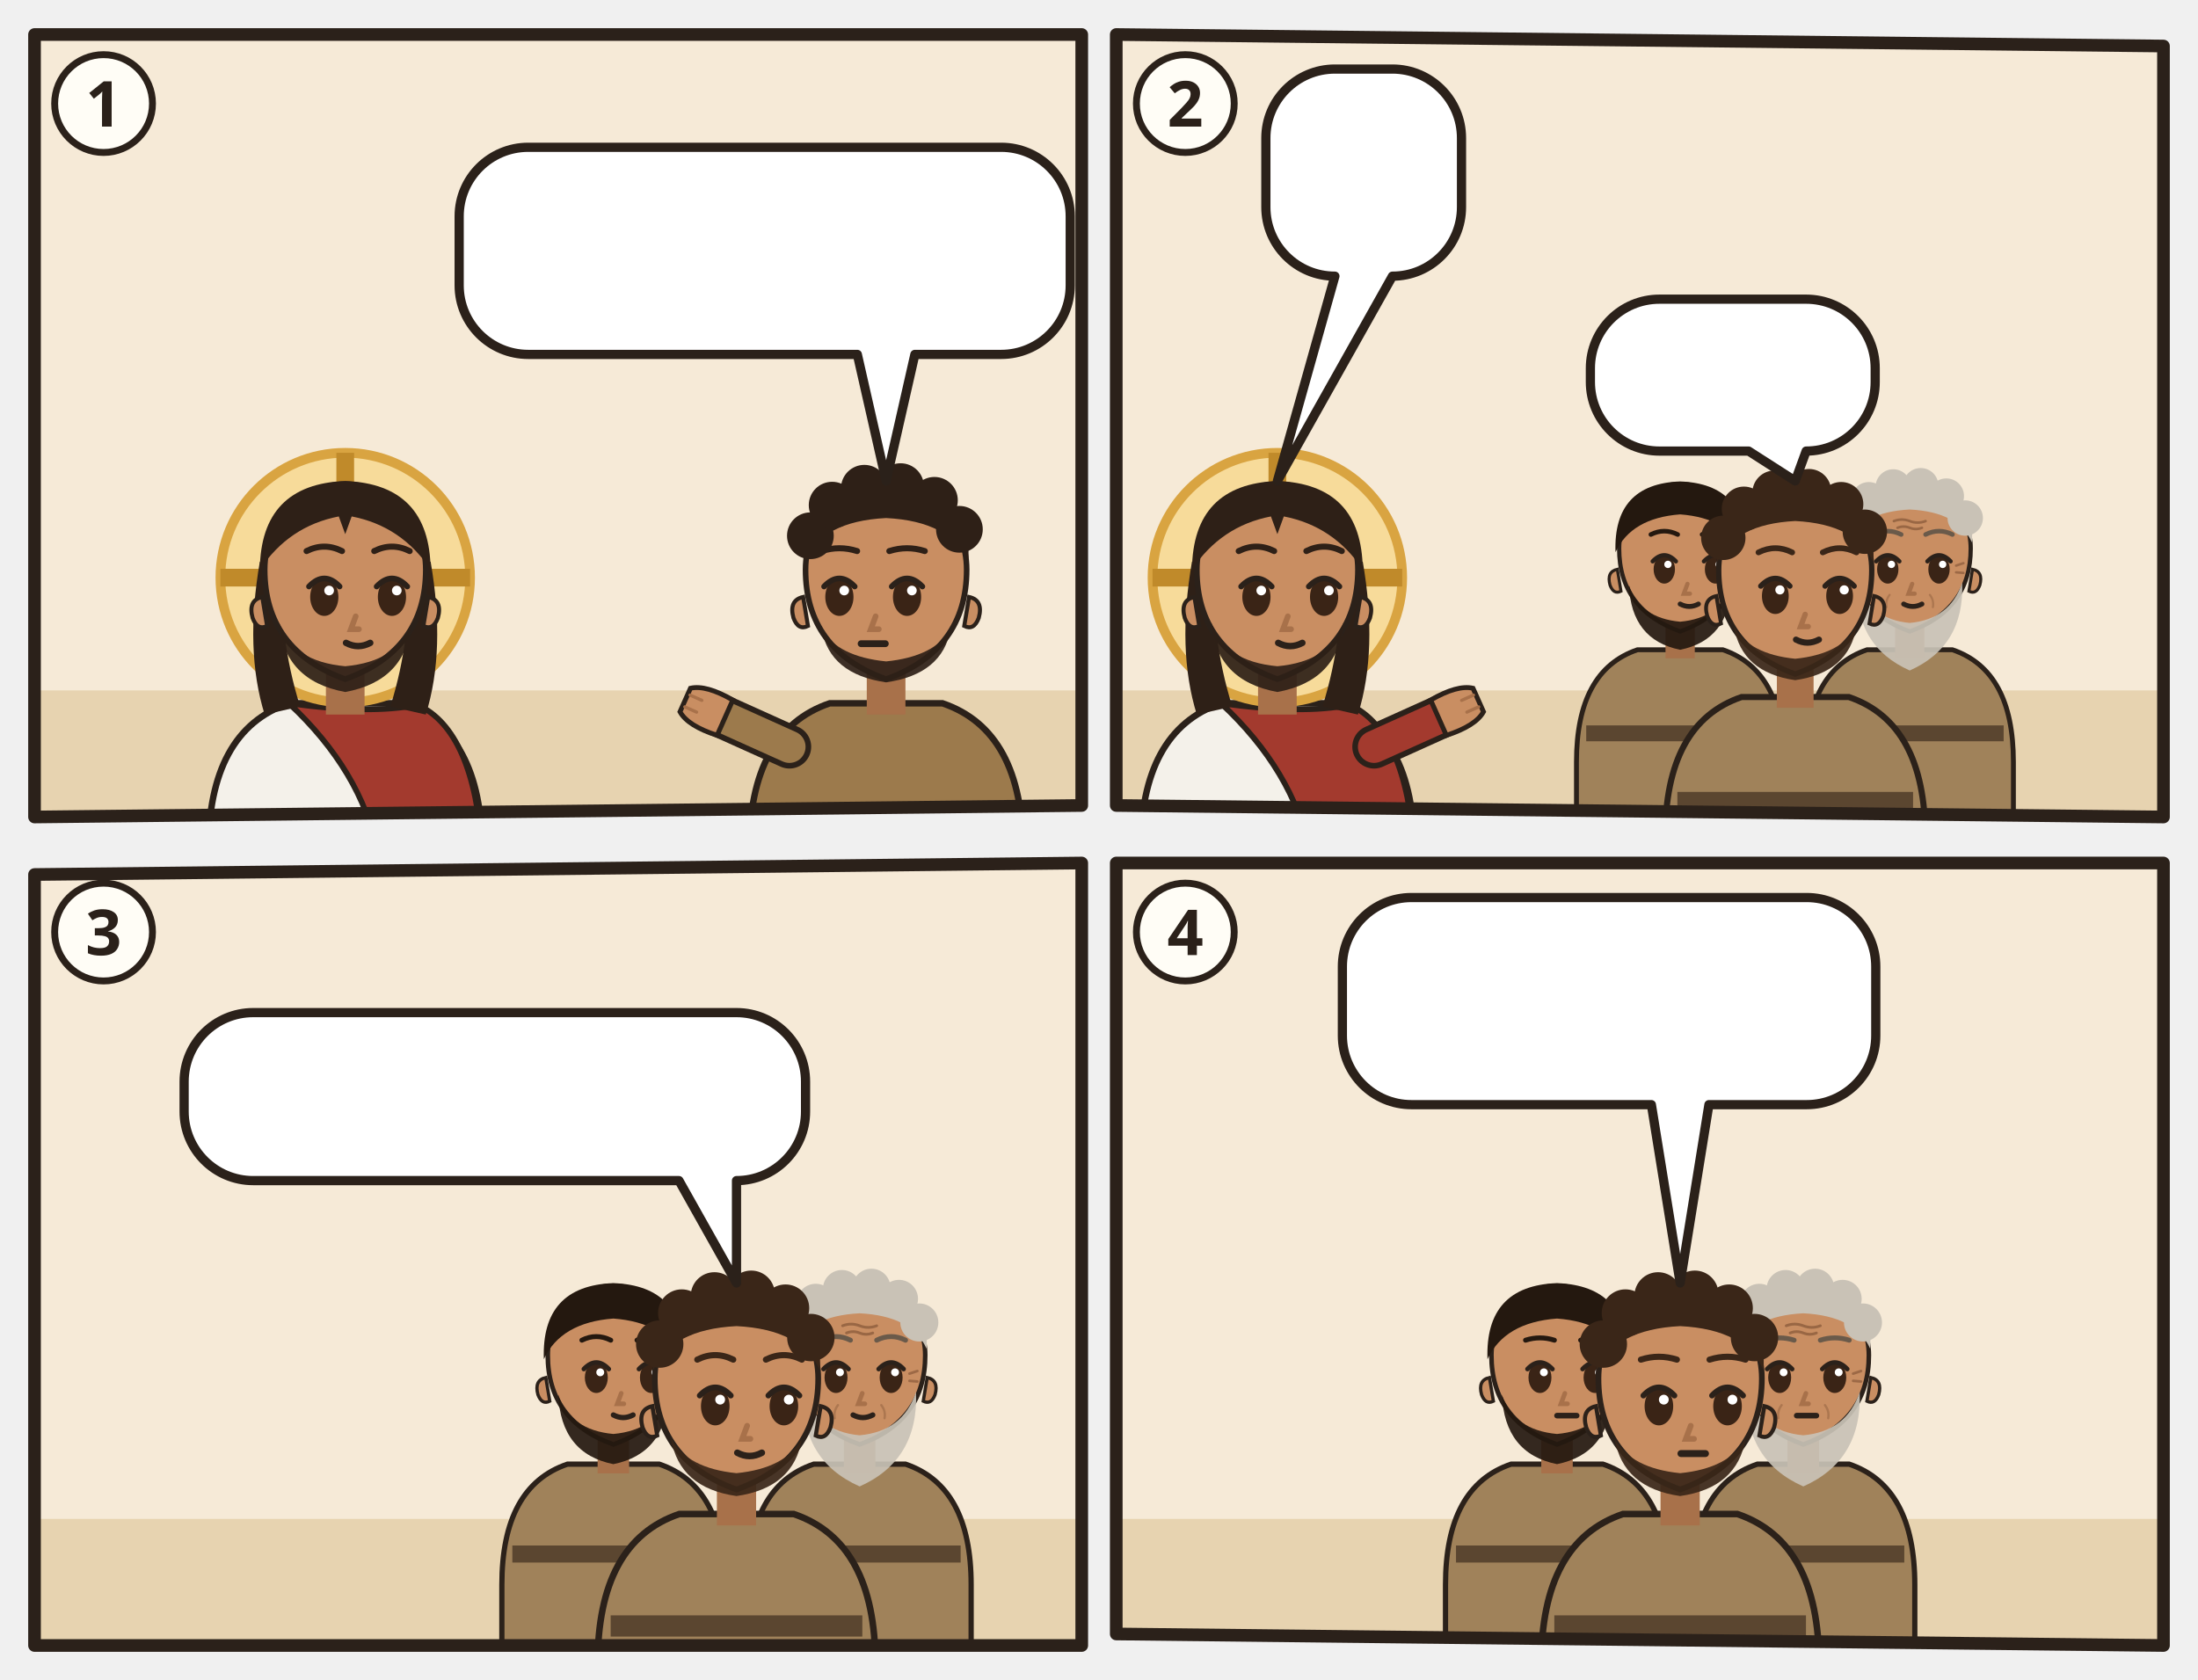
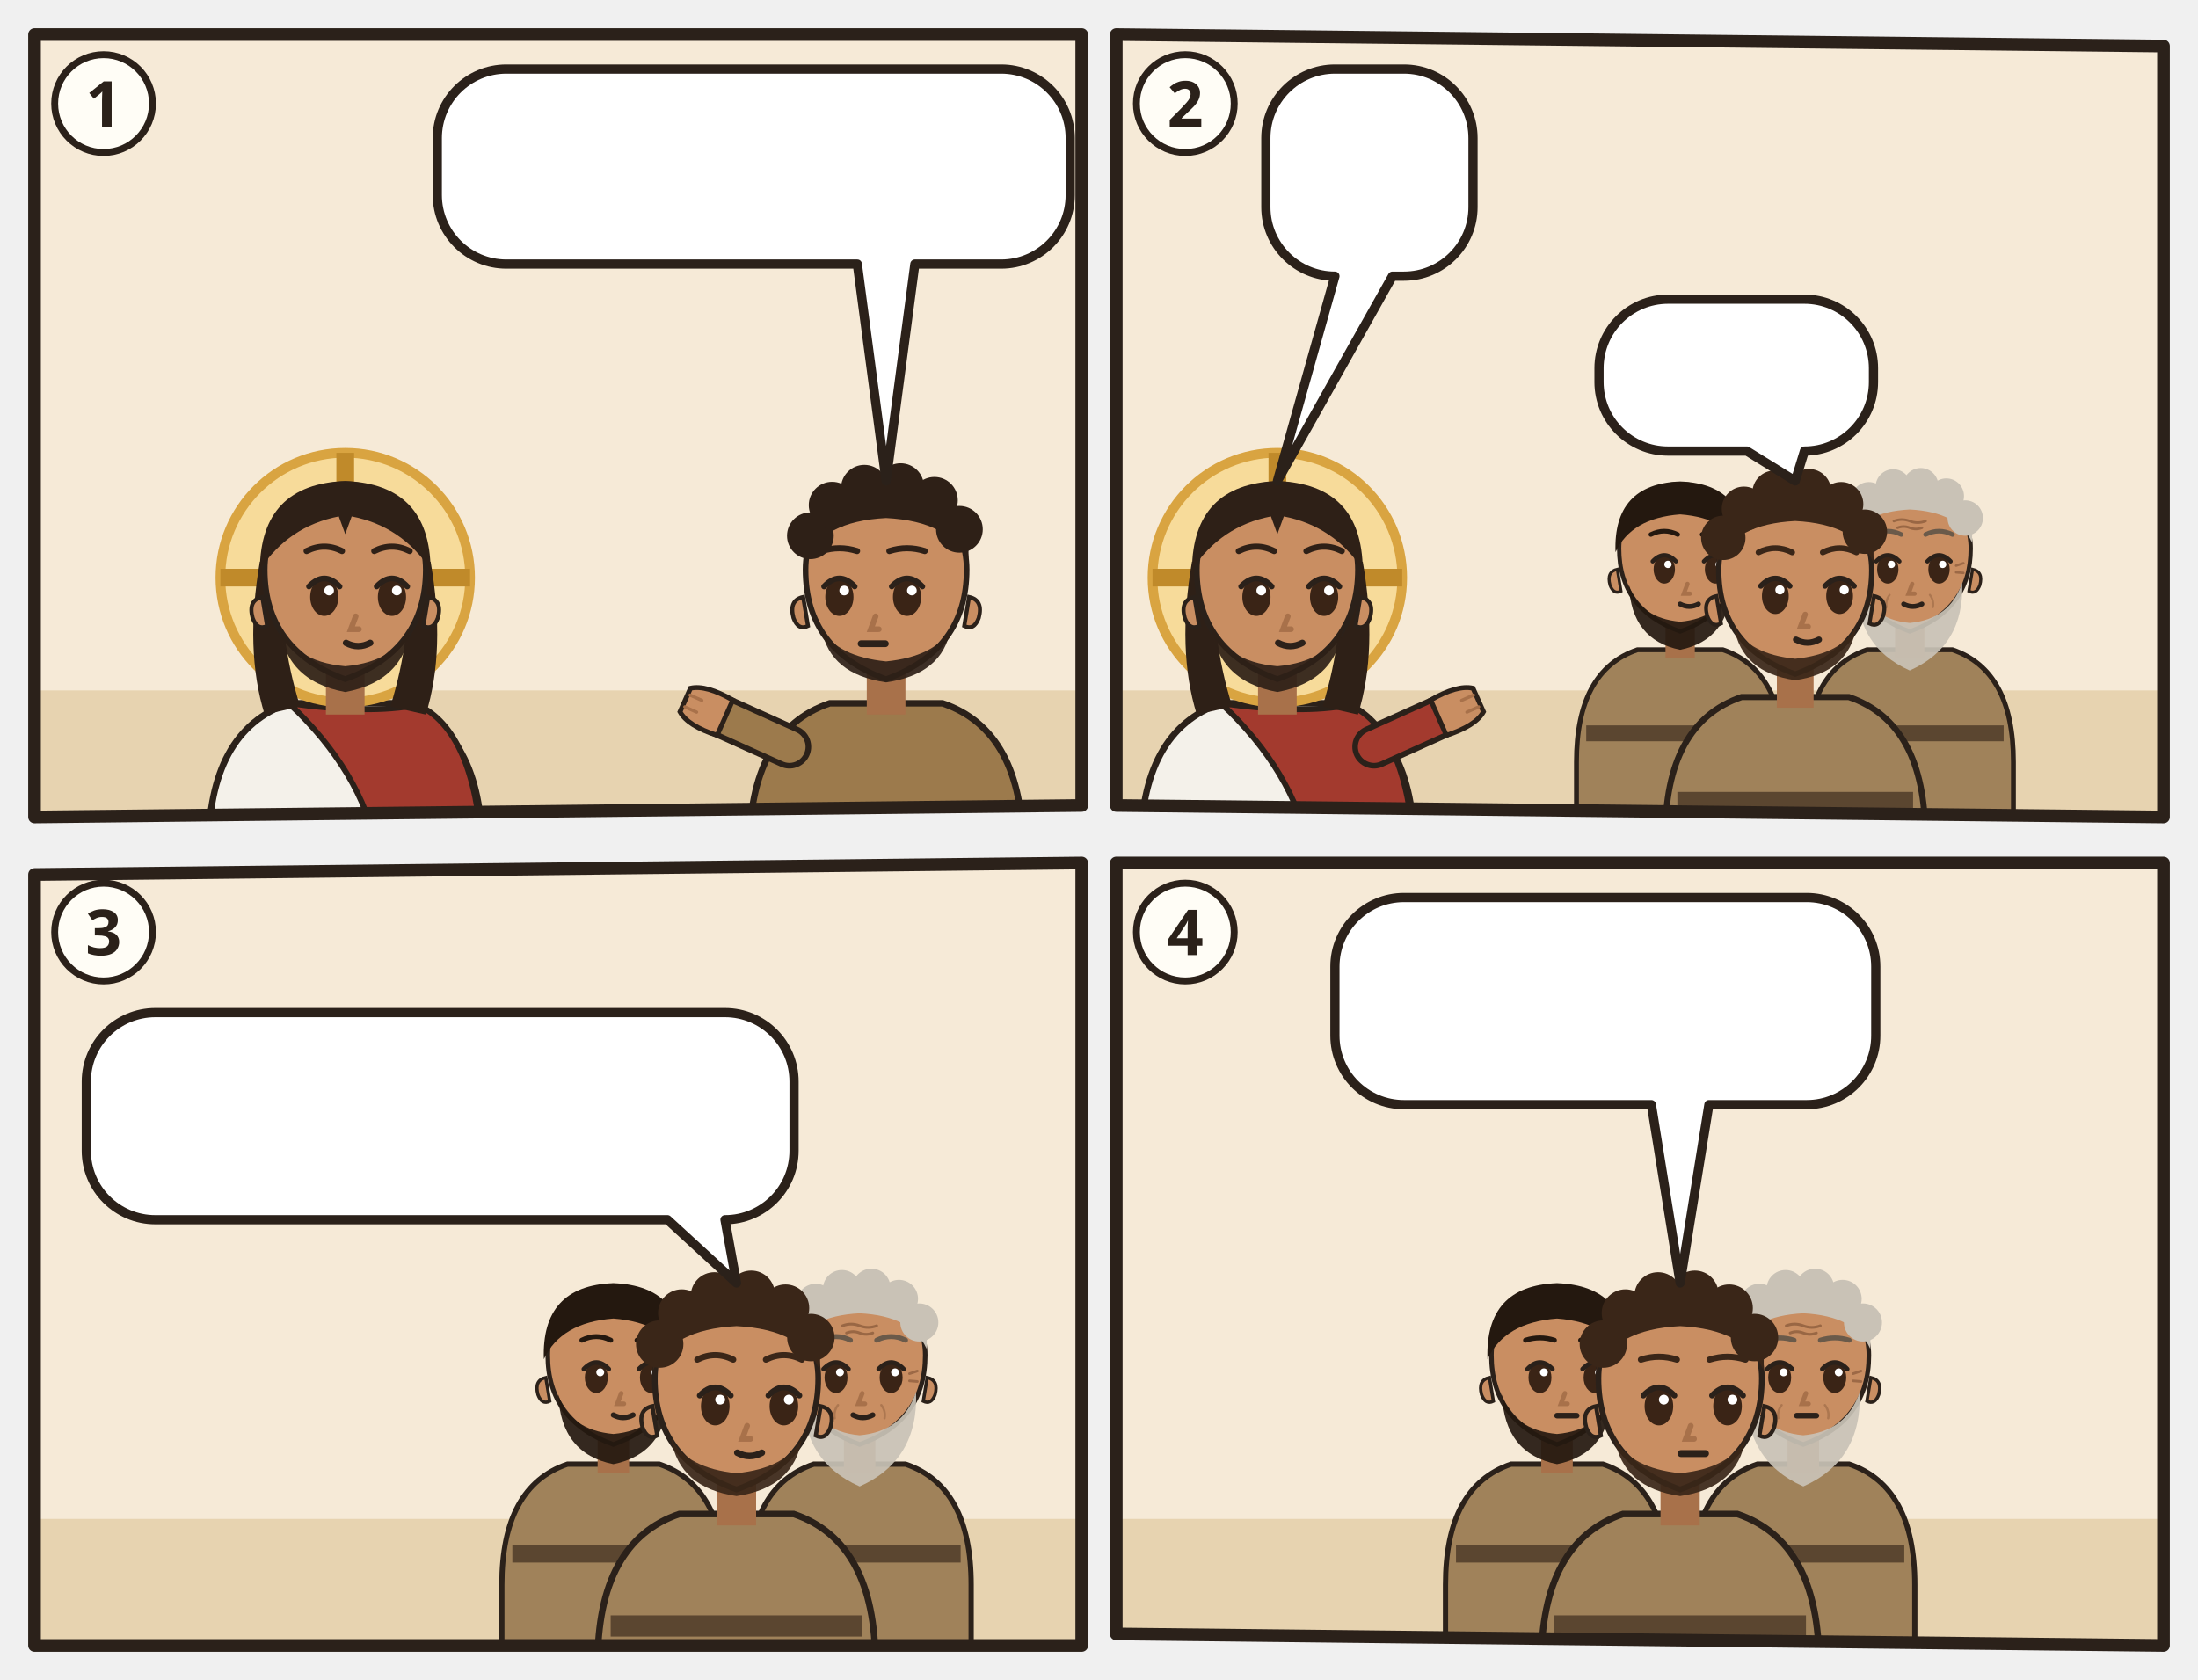
<svg xmlns="http://www.w3.org/2000/svg" viewBox="0 0 382 292">
  <svg class="ill-tile" data-span="1" x="0" y="0" width="194" height="148" viewBox="0 0 194 148">
    <g transform="translate(4 4)">
      <clipPath id="an-cp-luk-011-001-004-1">
        <polygon points="2,2 184,2 184,136 2,138" />
      </clipPath>
      <g clip-path="url(#an-cp-luk-011-001-004-1)">
        <polygon points="2,2 184,2 184,136 2,138" fill="#F6EAD7" />
        <path d="M0 116h186v24H0z" fill="#E7D3B0" />
        <use href="#an-gott" x="26" y="3" width="40" height="40" />
        <g transform="translate(56.0 96.4) scale(1.4)">
          <path d="M-17 34V34Q-17 19-7 15.6L7 15.6Q17 19 17 34V34z" fill="#F4F1EA" stroke="#2B211A" stroke-width=".8" />
          <path d="M-7 15.6Q3 17 9 15.8Q16 19 17 34V34H4V34Q2 24-7 15.6z" fill="#A33A2E" stroke="#2B211A" stroke-width=".7" />
          <circle r="15.5" fill="#F7DB9A" stroke="#D9A441" stroke-width="1.2" />
          <path d="M0-15.5v5M-15.5 0h5M15.5 0h-5" stroke="#C08A2A" stroke-width="2.2" />
          <path d="M-10.6 -2Q-12.5 9-10 17L-5.6 16Q-8.4 7-7.6-1z M10.6 -2Q12.5 9 10 17L5.6 16Q8.4 7 7.6-1z" fill="#2E2017" />
          <path d="M-2.4 11h4.8v6h-4.8z" fill="#A8714A" />
          <path d="M-10 -1Q-10 9 0 12.6Q10 9 10 -1A10 10.6 0 0 0 -10 -1z" fill="#C98E62" stroke="#2B211A" stroke-width=".7" />
          <path d="M10.3 2.4q1.8.4 1.2 2.6-.6 1.6-1.8 1z M-10.3 2.4q-1.8.4-1.2 2.6.6 1.6 1.8 1z" fill="#C98E62" stroke="#2B211A" stroke-width=".5" />
          <path d="M-8.2 5.6Q-7.6 12.8 0 14.2Q7.6 12.8 8.2 5.6Q6.6 10.4 0 11Q-6.6 10.4-8.2 5.6z" fill="#2E2017" opacity=".92" />
          <ellipse cx="-2.6" cy="2.4" rx="1.75" ry="2.35" fill="#3A2416" />
          <path d="M-4.5 1.1Q-2.6 -0.9 -0.7 1.1" fill="none" stroke="#2B211A" stroke-width=".7" stroke-linecap="round" />
          <circle cx="-2.0" cy="1.6" r=".6" fill="#FFF" />
          <ellipse cx="5.8" cy="2.4" rx="1.75" ry="2.35" fill="#3A2416" />
          <path d="M3.9 1.1Q5.8 -0.9 7.7 1.1" fill="none" stroke="#2B211A" stroke-width=".7" stroke-linecap="round" />
          <circle cx="6.4" cy="1.6" r=".6" fill="#FFF" />
          <path d="M1.3 4.8l-.6 1.6h1" fill="none" stroke="#A8714A" stroke-width=".7" stroke-linecap="round" />
          <path d="M0.1 8.1Q1.6 8.9 3.1 8.1" fill="none" stroke="#2B211A" stroke-width=".8" stroke-linecap="round" />
          <path d="M-10.6-1Q-10.5-11.6 0-12Q10.5-11.6 10.6-1Q7-6.4 .8-7.6L0-5.4-.8-7.6Q-7-6.4-10.6-1z" fill="#2E2017" />
          <path d="M-4.8 -3.3Q-2.6 -4.4 -0.4 -3.3M3.6 -3.3Q5.8 -4.4 8.0 -3.3" fill="none" stroke="#2E2017" stroke-width="0.75" stroke-linecap="round" />
        </g>
        <g transform="translate(150.0 96.4) scale(1.4)">
          <path d="M-17 34V34Q-17 19-7 15.6L7 15.6Q17 19 17 34V34z" fill="#9C7A4C" stroke="#2B211A" stroke-width=".8" />
          <path d="M-15.4 28h30.8v2.6h-30.8z" fill="#5B4630" />
          <path d="M-12 21L-21.1 16.9" stroke="#2B211A" stroke-width="5.4" stroke-linecap="round" />
          <path d="M-12 21L-21.1 16.9" stroke="#9C7A4C" stroke-width="4" stroke-linecap="round" />
          <g transform="translate(-21.1 16.9) rotate(294)">
            <path d="M-2.4 1.2Q-2.8-2.6-1.6-4.2h3.2Q2.8-2.6 2.4 1.2z" fill="#C98E62" stroke="#2B211A" stroke-width=".6" />
            <path d="M-.8-3.9v1.6M.8-3.9v1.6" stroke="#A8714A" stroke-width=".4" stroke-linecap="round" />
          </g>
          <path d="M-2.4 11h4.8v6h-4.8z" fill="#A8714A" />
          <path d="M-10 -1Q-10 9 0 12.6Q10 9 10 -1A10 10.6 0 0 0 -10 -1z" fill="#C98E62" stroke="#2B211A" stroke-width=".7" />
          <path d="M10.3 2.4q1.8.4 1.2 2.6-.6 1.6-1.8 1z M-10.3 2.4q-1.8.4-1.2 2.6.6 1.6 1.8 1z" fill="#C98E62" stroke="#2B211A" stroke-width=".5" />
          <path d="M-8 6.4Q-7 12 0 13Q7 12 8 6.4Q6 9.8 0 10.4Q-6 9.8-8 6.4z" fill="#2E2017" opacity=".92" />
          <ellipse cx="-5.8" cy="2.4" rx="1.75" ry="2.35" fill="#3A2416" />
          <path d="M-7.7 1.1Q-5.8 -0.9 -3.9 1.1" fill="none" stroke="#2B211A" stroke-width=".7" stroke-linecap="round" />
          <circle cx="-5.2" cy="1.6" r=".6" fill="#FFF" />
          <ellipse cx="2.6" cy="2.4" rx="1.75" ry="2.35" fill="#3A2416" />
          <path d="M0.7 1.1Q2.6 -0.9 4.5 1.1" fill="none" stroke="#2B211A" stroke-width=".7" stroke-linecap="round" />
          <circle cx="3.2" cy="1.6" r=".6" fill="#FFF" />
          <path d="M-1.3 4.8l-.6 1.6h1" fill="none" stroke="#A8714A" stroke-width=".7" stroke-linecap="round" />
          <path d="M-3.1 8.2h3" stroke="#2B211A" stroke-width=".85" stroke-linecap="round" />
          <path d="M-10.2-2Q-10.8-11.8 0-12.2Q10.8-11.8 10.2-2Q8-7 0-7.4Q-8-7-10.2-2z" fill="#2E2017" />
          <circle cx="-9.4" cy="-5.2" r="2.9" fill="#2E2017" />
          <circle cx="-6.7" cy="-9.0" r="2.9" fill="#2E2017" />
          <circle cx="-2.7" cy="-11.1" r="2.9" fill="#2E2017" />
          <circle cx="1.8" cy="-11.3" r="2.9" fill="#2E2017" />
          <circle cx="6.0" cy="-9.6" r="2.9" fill="#2E2017" />
          <circle cx="9.1" cy="-6.0" r="2.9" fill="#2E2017" />
          <path d="M-8.0 -3.3Q-5.8 -4.0 -3.6 -3.3M0.4 -3.3Q2.6 -4.0 4.8 -3.3" fill="none" stroke="#2E2017" stroke-width="0.75" stroke-linecap="round" />
        </g>
        <use href="#an-z-beten" x="48.0" y="58.6" width="16" height="18" />
        <g>
-           <path d="M87.8 21.6H170A12 12 0 0 1 182 33.6V45.6A12 12 0 0 1 170 57.6L155 57.6L150 79.6L145 57.6H87.8A12 12 0 0 1 75.8 45.6V33.6A12 12 0 0 1 87.8 21.6Z" fill="#FFFFFF" stroke="#2B211A" stroke-width="1.6" stroke-linejoin="round" />
-           <use href="#an-p-jesus" x="81.8" y="27.6" width="16.9" height="24" />
-           <use href="#an-p-g-juenger-gruppe" x="103.7" y="27.6" width="25.9" height="24" />
-           <use href="#an-z-beten" x="134.6" y="27.6" width="22.0" height="24" />
-           <use href="#an-z-frage" x="161.6" y="27.6" width="14.4" height="24" />
+           <path d="M84 8H170A12 12 0 0 1 182 20V29.9A12 12 0 0 1 170 41.9L155 41.9L150 79.6L145 41.9H84A12 12 0 0 1 72 29.9V20A12 12 0 0 1 84 8Z" fill="#FFFFFF" stroke="#2B211A" stroke-width="1.6" stroke-linejoin="round" />
+           <use href="#an-p-jesus" x="78" y="14" width="15.4" height="21.9" />
+           <use href="#an-p-g-juenger-gruppe" x="98.4" y="14" width="23.7" height="21.9" />
+           <use href="#an-z-beten" x="127.1" y="14" width="21.9" height="21.9" />
+           <use href="#an-z-frage" x="154.1" y="14" width="21.9" height="21.9" />
        </g>
      </g>
      <polygon class="pn-frame" points="2,2 184,2 184,136 2,138" fill="none" stroke="#2B211A" stroke-width="2.2" stroke-linejoin="round" />
      <circle cx="14" cy="14" r="8.5" fill="#FFFDF6" stroke="#2B211A" stroke-width="1.2" />
      <text class="pn-n" x="14" y="18" text-anchor="middle" font-family="sans-serif" font-size="11" font-weight="700" fill="#2B211A">1</text>
    </g>
  </svg>
  <svg class="ill-tile" data-span="1" x="188" y="0" width="194" height="148" viewBox="0 0 194 148">
    <g transform="translate(4 4)">
      <clipPath id="an-cp-luk-011-001-004-2">
        <polygon points="2,2 184,4 184,138 2,136" />
      </clipPath>
      <g clip-path="url(#an-cp-luk-011-001-004-2)">
        <polygon points="2,2 184,4 184,138 2,136" fill="#F6EAD7" />
        <path d="M0 116h186v24H0z" fill="#E7D3B0" />
        <use href="#an-gott" x="140" y="3" width="40" height="40" />
        <g transform="translate(30.0 96.4) scale(1.4)">
          <path d="M-17 34V34Q-17 19-7 15.6L7 15.6Q17 19 17 34V34z" fill="#F4F1EA" stroke="#2B211A" stroke-width=".8" />
          <path d="M-7 15.6Q3 17 9 15.8Q16 19 17 34V34H4V34Q2 24-7 15.6z" fill="#A33A2E" stroke="#2B211A" stroke-width=".7" />
          <path d="M12 21L21.1 16.9" stroke="#2B211A" stroke-width="5.4" stroke-linecap="round" />
          <path d="M12 21L21.1 16.9" stroke="#A33A2E" stroke-width="4" stroke-linecap="round" />
          <g transform="translate(21.1 16.9) rotate(66)">
            <path d="M-2.4 1.2Q-2.8-2.6-1.6-4.2h3.2Q2.8-2.6 2.4 1.2z" fill="#C98E62" stroke="#2B211A" stroke-width=".6" />
            <path d="M-.8-3.9v1.6M.8-3.9v1.6" stroke="#A8714A" stroke-width=".4" stroke-linecap="round" />
          </g>
          <circle r="15.5" fill="#F7DB9A" stroke="#D9A441" stroke-width="1.2" />
          <path d="M0-15.5v5M-15.5 0h5M15.5 0h-5" stroke="#C08A2A" stroke-width="2.2" />
          <path d="M-10.6 -2Q-12.5 9-10 17L-5.6 16Q-8.4 7-7.6-1z M10.6 -2Q12.5 9 10 17L5.6 16Q8.4 7 7.6-1z" fill="#2E2017" />
          <path d="M-2.4 11h4.8v6h-4.8z" fill="#A8714A" />
          <path d="M-10 -1Q-10 9 0 12.6Q10 9 10 -1A10 10.6 0 0 0 -10 -1z" fill="#C98E62" stroke="#2B211A" stroke-width=".7" />
          <path d="M10.3 2.4q1.8.4 1.2 2.6-.6 1.6-1.8 1z M-10.3 2.4q-1.8.4-1.2 2.6.6 1.6 1.8 1z" fill="#C98E62" stroke="#2B211A" stroke-width=".5" />
          <path d="M-8.2 5.6Q-7.6 12.8 0 14.2Q7.6 12.8 8.2 5.6Q6.6 10.4 0 11Q-6.6 10.4-8.2 5.6z" fill="#2E2017" opacity=".92" />
          <ellipse cx="-2.6" cy="2.4" rx="1.75" ry="2.35" fill="#3A2416" />
          <path d="M-4.5 1.1Q-2.6 -0.9 -0.7 1.1" fill="none" stroke="#2B211A" stroke-width=".7" stroke-linecap="round" />
          <circle cx="-2.0" cy="1.6" r=".6" fill="#FFF" />
          <ellipse cx="5.8" cy="2.4" rx="1.75" ry="2.35" fill="#3A2416" />
          <path d="M3.9 1.1Q5.8 -0.9 7.7 1.1" fill="none" stroke="#2B211A" stroke-width=".7" stroke-linecap="round" />
          <circle cx="6.4" cy="1.6" r=".6" fill="#FFF" />
          <path d="M1.3 4.8l-.6 1.6h1" fill="none" stroke="#A8714A" stroke-width=".7" stroke-linecap="round" />
          <path d="M0.1 8.1Q1.6 8.9 3.1 8.1" fill="none" stroke="#2B211A" stroke-width=".8" stroke-linecap="round" />
          <path d="M-10.6-1Q-10.5-11.6 0-12Q10.5-11.6 10.6-1Q7-6.4 .8-7.6L0-5.4-.8-7.6Q-7-6.4-10.6-1z" fill="#2E2017" />
          <path d="M-4.8 -3.3Q-2.6 -4.4 -0.4 -3.3M3.6 -3.3Q5.8 -4.4 8.0 -3.3" fill="none" stroke="#2E2017" stroke-width="0.75" stroke-linecap="round" />
        </g>
        <g transform="translate(100.0 92.4) scale(1.06)">
          <path d="M-17 46V34Q-17 19-7 15.6L7 15.6Q17 19 17 34V46z" fill="#A0825A" stroke="#2B211A" stroke-width=".8" />
          <path d="M-15.4 28h30.8v2.6h-30.8z" fill="#5B4630" />
          <path d="M-2.4 11h4.8v6h-4.8z" fill="#A8714A" />
          <path d="M-10 -1Q-10 9 0 12.6Q10 9 10 -1A10 10.6 0 0 0 -10 -1z" fill="#C98E62" stroke="#2B211A" stroke-width=".7" />
          <path d="M10.3 2.4q1.8.4 1.2 2.6-.6 1.6-1.8 1z M-10.3 2.4q-1.8.4-1.2 2.6.6 1.6 1.8 1z" fill="#C98E62" stroke="#2B211A" stroke-width=".5" />
          <path d="M-8.4 5Q-8 14 0 15.6Q8 14 8.4 5Q6.6 10.4 0 11Q-6.6 10.4-8.4 5z" fill="#24180F" opacity=".92" />
          <ellipse cx="-2.6" cy="2.4" rx="1.75" ry="2.35" fill="#3A2416" />
          <path d="M-4.5 1.1Q-2.6 -0.9 -0.7 1.1" fill="none" stroke="#2B211A" stroke-width=".7" stroke-linecap="round" />
          <circle cx="-2.0" cy="1.6" r=".6" fill="#FFF" />
          <ellipse cx="5.8" cy="2.4" rx="1.75" ry="2.35" fill="#3A2416" />
          <path d="M3.9 1.1Q5.8 -0.9 7.7 1.1" fill="none" stroke="#2B211A" stroke-width=".7" stroke-linecap="round" />
          <circle cx="6.4" cy="1.6" r=".6" fill="#FFF" />
          <path d="M1.2 4.8l-.6 1.6h1" fill="none" stroke="#A8714A" stroke-width=".7" stroke-linecap="round" />
          <path d="M-0.0 8.1Q1.5 8.9 3.0 8.1" fill="none" stroke="#2B211A" stroke-width=".8" stroke-linecap="round" />
          <path d="M-10.6-.4Q-11-11.6 0-12Q11-11.6 10.6-.4Q8-6 0-6.6Q-8-6-10.6-.4z" fill="#24180F" />
          <path d="M-4.8 -3.3Q-2.6 -4.4 -0.4 -3.3M3.6 -3.3Q5.8 -4.4 8.0 -3.3" fill="none" stroke="#24180F" stroke-width="0.75" stroke-linecap="round" />
        </g>
        <g transform="translate(139.9 92.4) scale(1.06)">
          <path d="M-17 46V34Q-17 19-7 15.6L7 15.6Q17 19 17 34V46z" fill="#A0825A" stroke="#2B211A" stroke-width=".8" />
          <path d="M-15.4 28h30.8v2.6h-30.8z" fill="#5B4630" />
          <path d="M-2.4 11h4.8v6h-4.8z" fill="#A8714A" />
          <path d="M-10 -1Q-10 9 0 12.6Q10 9 10 -1A10 10.6 0 0 0 -10 -1z" fill="#C98E62" stroke="#2B211A" stroke-width=".7" />
          <path d="M10.3 2.4q1.8.4 1.2 2.6-.6 1.6-1.8 1z M-10.3 2.4q-1.8.4-1.2 2.6.6 1.6 1.8 1z" fill="#C98E62" stroke="#2B211A" stroke-width=".5" />
          <path d="M-8.6 4.6Q-9 15 0 19Q9 15 8.6 4.6Q6.6 10.6 0 11.2Q-6.6 10.6-8.6 4.6z" fill="#C9C2B6" opacity=".92" />
          <ellipse cx="-3.6" cy="2.4" rx="1.75" ry="2.35" fill="#3A2416" />
          <path d="M-5.5 1.1Q-3.6 -0.9 -1.7 1.1" fill="none" stroke="#2B211A" stroke-width=".7" stroke-linecap="round" />
          <circle cx="-3.0" cy="1.6" r=".6" fill="#FFF" />
          <ellipse cx="4.8" cy="2.4" rx="1.75" ry="2.35" fill="#3A2416" />
          <path d="M2.9 1.1Q4.8 -0.9 6.7 1.1" fill="none" stroke="#2B211A" stroke-width=".7" stroke-linecap="round" />
          <circle cx="5.4" cy="1.6" r=".6" fill="#FFF" />
          <path d="M0.4 4.8l-.6 1.6h1" fill="none" stroke="#A8714A" stroke-width=".7" stroke-linecap="round" />
          <path d="M-1.0 8.1Q0.5 8.9 2.0 8.1" fill="none" stroke="#2B211A" stroke-width=".8" stroke-linecap="round" />
          <g stroke="#8A5A3A" stroke-linecap="round" fill="none">
            <path d="M-2.6-5.5q1.3-.5 2.6 0t2.6 0M-2-4.4q1-.4 2 0t2 0" stroke-width=".42" opacity=".75" />
            <path d="M-7.6 1.8l-1.2-.4M-7.6 2.9l-1.2.1M7.6 1.8l1.2-.4M7.6 2.9l1.2.1" stroke-width=".4" opacity=".7" />
            <path d="M-3.3 6.6q-.7.9-.5 2M3.3 6.6q.7.9.5 2" stroke-width=".35" opacity=".45" />
          </g>
          <path d="M-10.2-2Q-10.8-11.8 0-12.2Q10.8-11.8 10.2-2Q8-7 0-7.4Q-8-7-10.2-2z" fill="#C9C2B6" />
          <circle cx="-9.4" cy="-5.2" r="2.9" fill="#C9C2B6" />
          <circle cx="-6.7" cy="-9.0" r="2.9" fill="#C9C2B6" />
          <circle cx="-2.7" cy="-11.1" r="2.9" fill="#C9C2B6" />
          <circle cx="1.8" cy="-11.3" r="2.9" fill="#C9C2B6" />
          <circle cx="6.0" cy="-9.6" r="2.9" fill="#C9C2B6" />
          <circle cx="9.1" cy="-6.0" r="2.9" fill="#C9C2B6" />
          <path d="M-5.8 -3.3Q-3.6 -4.4 -1.4 -3.3M2.6 -3.3Q4.8 -4.4 7.0 -3.3" fill="none" stroke="#6A5A4A" stroke-width="0.75" stroke-linecap="round" />
        </g>
        <g transform="translate(120.0 96.4) scale(1.33)">
          <path d="M-17 34V34Q-17 19-7 15.6L7 15.6Q17 19 17 34V34z" fill="#A0825A" stroke="#2B211A" stroke-width=".8" />
          <path d="M-15.4 28h30.8v2.6h-30.8z" fill="#5B4630" />
          <path d="M-2.4 11h4.8v6h-4.8z" fill="#A8714A" />
          <path d="M-10 -1Q-10 9 0 12.6Q10 9 10 -1A10 10.6 0 0 0 -10 -1z" fill="#C98E62" stroke="#2B211A" stroke-width=".7" />
          <path d="M10.3 2.4q1.8.4 1.2 2.6-.6 1.6-1.8 1z M-10.3 2.4q-1.8.4-1.2 2.6.6 1.6 1.8 1z" fill="#C98E62" stroke="#2B211A" stroke-width=".5" />
          <path d="M-8 6.4Q-7 12.4 0 13.4Q7 12.4 8 6.4Q6 10 0 10.6Q-6 10-8 6.4z" fill="#3A2618" opacity=".92" />
          <ellipse cx="-2.6" cy="2.4" rx="1.75" ry="2.35" fill="#3A2416" />
          <path d="M-4.5 1.1Q-2.6 -0.9 -0.7 1.1" fill="none" stroke="#2B211A" stroke-width=".7" stroke-linecap="round" />
          <circle cx="-2.0" cy="1.6" r=".6" fill="#FFF" />
          <ellipse cx="5.8" cy="2.4" rx="1.75" ry="2.35" fill="#3A2416" />
          <path d="M3.9 1.1Q5.8 -0.9 7.7 1.1" fill="none" stroke="#2B211A" stroke-width=".7" stroke-linecap="round" />
          <circle cx="6.4" cy="1.6" r=".6" fill="#FFF" />
          <path d="M1.3 4.8l-.6 1.6h1" fill="none" stroke="#A8714A" stroke-width=".7" stroke-linecap="round" />
          <path d="M0.1 8.1Q1.6 8.9 3.1 8.1" fill="none" stroke="#2B211A" stroke-width=".8" stroke-linecap="round" />
          <path d="M-10.2-2Q-10.8-11.8 0-12.2Q10.8-11.8 10.2-2Q8-7 0-7.4Q-8-7-10.2-2z" fill="#3A2618" />
          <circle cx="-9.4" cy="-5.2" r="2.9" fill="#3A2618" />
          <circle cx="-6.7" cy="-9.0" r="2.9" fill="#3A2618" />
          <circle cx="-2.7" cy="-11.1" r="2.9" fill="#3A2618" />
          <circle cx="1.8" cy="-11.3" r="2.9" fill="#3A2618" />
          <circle cx="6.0" cy="-9.6" r="2.9" fill="#3A2618" />
          <circle cx="9.1" cy="-6.0" r="2.9" fill="#3A2618" />
          <path d="M-4.8 -3.3Q-2.6 -4.4 -0.4 -3.3M3.6 -3.3Q5.8 -4.4 8.0 -3.3" fill="none" stroke="#3A2618" stroke-width="0.75" stroke-linecap="round" />
          <use href="#an-z-beten" x="-4" y="13" width="16" height="12" />
        </g>
        <g>
-           <path d="M40 8H50A12 12 0 0 1 62 20V32A12 12 0 0 1 50 44L50 44L30 79.6L40 44H40A12 12 0 0 1 28 32V20A12 12 0 0 1 40 8Z" fill="#FFFFFF" stroke="#2B211A" stroke-width="1.6" stroke-linejoin="round" />
-           <use href="#an-z-beten" x="34" y="14" width="22.0" height="24" />
-         </g>
-         <g>
-           <path d="M96.4 48H121.9A12 12 0 0 1 133.9 60V62.4A12 12 0 0 1 121.9 74.4L121.9 74.4L120 79.6L111.9 74.4H96.4A12 12 0 0 1 84.4 62.4V60A12 12 0 0 1 96.4 48Z" fill="#FFFFFF" stroke="#2B211A" stroke-width="1.6" stroke-linejoin="round" />
-           <use href="#an-z-name-gottes" x="90.4" y="54" width="16.3" height="14.4" />
-           <use href="#an-z-reich-gottes" x="111.7" y="54" width="16.2" height="14.4" />
+           <path d="M40 8H52A12 12 0 0 1 64 20V32A12 12 0 0 1 52 44L50 44L30 79.6L40 44H40A12 12 0 0 1 28 32V20A12 12 0 0 1 40 8Z" fill="#FFFFFF" stroke="#2B211A" stroke-width="1.6" stroke-linejoin="round" />
+           <use href="#an-z-beten" x="34" y="14" width="24.0" height="24" />
+         </g>
+         <g>
+           <path d="M97.9 48H121.6A12 12 0 0 1 133.6 60V62.4A12 12 0 0 1 121.6 74.4L121.6 74.4L120 79.6L111.6 74.4H97.9A12 12 0 0 1 85.9 62.4V60A12 12 0 0 1 97.9 48Z" fill="#FFFFFF" stroke="#2B211A" stroke-width="1.6" stroke-linejoin="round" />
+           <use href="#an-z-name-gottes" x="91.9" y="54" width="16.3" height="14.4" />
+           <use href="#an-z-reich-gottes" x="113.2" y="54" width="14.4" height="14.4" />
        </g>
      </g>
      <polygon class="pn-frame" points="2,2 184,4 184,138 2,136" fill="none" stroke="#2B211A" stroke-width="2.2" stroke-linejoin="round" />
      <circle cx="14" cy="14" r="8.5" fill="#FFFDF6" stroke="#2B211A" stroke-width="1.2" />
      <text class="pn-n" x="14" y="18" text-anchor="middle" font-family="sans-serif" font-size="11" font-weight="700" fill="#2B211A">2</text>
    </g>
  </svg>
  <svg class="ill-tile" data-span="1" x="0" y="144" width="194" height="148" viewBox="0 0 194 148">
    <g transform="translate(4 4)">
      <clipPath id="an-cp-luk-011-001-004-3">
        <polygon points="2,4 184,2 184,138 2,138" />
      </clipPath>
      <g clip-path="url(#an-cp-luk-011-001-004-3)">
        <polygon points="2,4 184,2 184,138 2,138" fill="#F6EAD7" />
        <path d="M0 116h186v24H0z" fill="#E7D3B0" />
        <use href="#an-gott" x="140" y="3" width="40" height="40" />
        <g transform="translate(102.6 88.7) scale(1.14)">
          <path d="M-17 46V34Q-17 19-7 15.6L7 15.6Q17 19 17 34V46z" fill="#A0825A" stroke="#2B211A" stroke-width=".8" />
          <path d="M-15.4 28h30.8v2.6h-30.8z" fill="#5B4630" />
          <path d="M-2.4 11h4.8v6h-4.8z" fill="#A8714A" />
          <path d="M-10 -1Q-10 9 0 12.6Q10 9 10 -1A10 10.6 0 0 0 -10 -1z" fill="#C98E62" stroke="#2B211A" stroke-width=".7" />
          <path d="M10.3 2.4q1.8.4 1.2 2.6-.6 1.6-1.8 1z M-10.3 2.4q-1.8.4-1.2 2.6.6 1.6 1.8 1z" fill="#C98E62" stroke="#2B211A" stroke-width=".5" />
          <path d="M-8.4 5Q-8 14 0 15.6Q8 14 8.4 5Q6.6 10.4 0 11Q-6.6 10.4-8.4 5z" fill="#24180F" opacity=".92" />
          <ellipse cx="-2.6" cy="2.4" rx="1.75" ry="2.35" fill="#3A2416" />
          <path d="M-4.5 1.1Q-2.6 -0.9 -0.7 1.1" fill="none" stroke="#2B211A" stroke-width=".7" stroke-linecap="round" />
          <circle cx="-2.0" cy="1.6" r=".6" fill="#FFF" />
          <ellipse cx="5.8" cy="2.4" rx="1.75" ry="2.35" fill="#3A2416" />
          <path d="M3.9 1.1Q5.8 -0.9 7.7 1.1" fill="none" stroke="#2B211A" stroke-width=".7" stroke-linecap="round" />
          <circle cx="6.4" cy="1.6" r=".6" fill="#FFF" />
          <path d="M1.2 4.8l-.6 1.6h1" fill="none" stroke="#A8714A" stroke-width=".7" stroke-linecap="round" />
          <path d="M-0.0 8.1Q1.5 8.9 3.0 8.1" fill="none" stroke="#2B211A" stroke-width=".8" stroke-linecap="round" />
          <path d="M-10.6-.4Q-11-11.6 0-12Q11-11.6 10.6-.4Q8-6 0-6.6Q-8-6-10.6-.4z" fill="#24180F" />
          <path d="M-4.8 -3.3Q-2.6 -4.4 -0.4 -3.3M3.6 -3.3Q5.8 -4.4 8.0 -3.3" fill="none" stroke="#24180F" stroke-width="0.75" stroke-linecap="round" />
        </g>
        <g transform="translate(145.4 88.7) scale(1.14)">
          <path d="M-17 46V34Q-17 19-7 15.6L7 15.6Q17 19 17 34V46z" fill="#A0825A" stroke="#2B211A" stroke-width=".8" />
          <path d="M-15.4 28h30.8v2.6h-30.8z" fill="#5B4630" />
          <path d="M-2.4 11h4.8v6h-4.8z" fill="#A8714A" />
          <path d="M-10 -1Q-10 9 0 12.6Q10 9 10 -1A10 10.6 0 0 0 -10 -1z" fill="#C98E62" stroke="#2B211A" stroke-width=".7" />
          <path d="M10.3 2.4q1.8.4 1.2 2.6-.6 1.6-1.8 1z M-10.3 2.4q-1.8.4-1.2 2.6.6 1.6 1.8 1z" fill="#C98E62" stroke="#2B211A" stroke-width=".5" />
          <path d="M-8.6 4.6Q-9 15 0 19Q9 15 8.6 4.6Q6.6 10.6 0 11.2Q-6.6 10.6-8.6 4.6z" fill="#C9C2B6" opacity=".92" />
          <ellipse cx="-3.6" cy="2.4" rx="1.75" ry="2.35" fill="#3A2416" />
          <path d="M-5.5 1.1Q-3.6 -0.9 -1.7 1.1" fill="none" stroke="#2B211A" stroke-width=".7" stroke-linecap="round" />
          <circle cx="-3.0" cy="1.6" r=".6" fill="#FFF" />
          <ellipse cx="4.8" cy="2.4" rx="1.75" ry="2.35" fill="#3A2416" />
          <path d="M2.9 1.1Q4.8 -0.9 6.7 1.1" fill="none" stroke="#2B211A" stroke-width=".7" stroke-linecap="round" />
          <circle cx="5.4" cy="1.6" r=".6" fill="#FFF" />
          <path d="M0.4 4.8l-.6 1.6h1" fill="none" stroke="#A8714A" stroke-width=".7" stroke-linecap="round" />
          <path d="M-1.0 8.1Q0.5 8.9 2.0 8.1" fill="none" stroke="#2B211A" stroke-width=".8" stroke-linecap="round" />
          <g stroke="#8A5A3A" stroke-linecap="round" fill="none">
            <path d="M-2.6-5.5q1.3-.5 2.6 0t2.6 0M-2-4.4q1-.4 2 0t2 0" stroke-width=".42" opacity=".75" />
            <path d="M-7.6 1.8l-1.2-.4M-7.6 2.9l-1.2.1M7.6 1.8l1.2-.4M7.6 2.9l1.2.1" stroke-width=".4" opacity=".7" />
            <path d="M-3.3 6.6q-.7.9-.5 2M3.3 6.6q.7.9.5 2" stroke-width=".35" opacity=".45" />
          </g>
          <path d="M-10.2-2Q-10.8-11.8 0-12.2Q10.8-11.8 10.2-2Q8-7 0-7.4Q-8-7-10.2-2z" fill="#C9C2B6" />
          <circle cx="-9.4" cy="-5.2" r="2.9" fill="#C9C2B6" />
          <circle cx="-6.7" cy="-9.0" r="2.9" fill="#C9C2B6" />
          <circle cx="-2.7" cy="-11.1" r="2.9" fill="#C9C2B6" />
          <circle cx="1.8" cy="-11.3" r="2.9" fill="#C9C2B6" />
          <circle cx="6.0" cy="-9.6" r="2.9" fill="#C9C2B6" />
          <circle cx="9.1" cy="-6.0" r="2.9" fill="#C9C2B6" />
          <path d="M-5.8 -3.3Q-3.6 -4.4 -1.4 -3.3M2.6 -3.3Q4.8 -4.4 7.0 -3.3" fill="none" stroke="#6A5A4A" stroke-width="0.75" stroke-linecap="round" />
        </g>
        <g transform="translate(124.0 93.0) scale(1.42)">
          <path d="M-17 34V34Q-17 19-7 15.6L7 15.6Q17 19 17 34V34z" fill="#A0825A" stroke="#2B211A" stroke-width=".8" />
          <path d="M-15.4 28h30.8v2.6h-30.8z" fill="#5B4630" />
          <path d="M-2.4 11h4.8v6h-4.8z" fill="#A8714A" />
          <path d="M-10 -1Q-10 9 0 12.6Q10 9 10 -1A10 10.6 0 0 0 -10 -1z" fill="#C98E62" stroke="#2B211A" stroke-width=".7" />
          <path d="M10.3 2.4q1.8.4 1.2 2.6-.6 1.6-1.8 1z M-10.3 2.4q-1.8.4-1.2 2.6.6 1.6 1.8 1z" fill="#C98E62" stroke="#2B211A" stroke-width=".5" />
          <path d="M-8 6.4Q-7 12.4 0 13.4Q7 12.4 8 6.4Q6 10 0 10.6Q-6 10-8 6.4z" fill="#3A2618" opacity=".92" />
          <ellipse cx="-2.6" cy="2.4" rx="1.75" ry="2.35" fill="#3A2416" />
          <path d="M-4.5 1.1Q-2.6 -0.9 -0.7 1.1" fill="none" stroke="#2B211A" stroke-width=".7" stroke-linecap="round" />
          <circle cx="-2.0" cy="1.6" r=".6" fill="#FFF" />
          <ellipse cx="5.8" cy="2.4" rx="1.75" ry="2.35" fill="#3A2416" />
          <path d="M3.9 1.1Q5.8 -0.9 7.7 1.1" fill="none" stroke="#2B211A" stroke-width=".7" stroke-linecap="round" />
          <circle cx="6.4" cy="1.6" r=".6" fill="#FFF" />
          <path d="M1.3 4.8l-.6 1.6h1" fill="none" stroke="#A8714A" stroke-width=".7" stroke-linecap="round" />
          <path d="M0.1 8.1Q1.6 8.9 3.1 8.1" fill="none" stroke="#2B211A" stroke-width=".8" stroke-linecap="round" />
          <path d="M-10.2-2Q-10.8-11.8 0-12.2Q10.8-11.8 10.2-2Q8-7 0-7.4Q-8-7-10.2-2z" fill="#3A2618" />
          <circle cx="-9.4" cy="-5.2" r="2.9" fill="#3A2618" />
          <circle cx="-6.7" cy="-9.0" r="2.9" fill="#3A2618" />
          <circle cx="-2.7" cy="-11.1" r="2.9" fill="#3A2618" />
          <circle cx="1.8" cy="-11.3" r="2.9" fill="#3A2618" />
          <circle cx="6.0" cy="-9.6" r="2.9" fill="#3A2618" />
          <circle cx="9.1" cy="-6.0" r="2.9" fill="#3A2618" />
          <path d="M-4.8 -3.3Q-2.6 -4.4 -0.4 -3.3M3.6 -3.3Q5.8 -4.4 8.0 -3.3" fill="none" stroke="#3A2618" stroke-width="0.75" stroke-linecap="round" />
          <use href="#an-z-beten" x="-4" y="13" width="16" height="12" />
        </g>
        <g>
-           <path d="M40 28H124A12 12 0 0 1 136 40V45.2A12 12 0 0 1 124 57.2L124 57.2L124 75L114 57.2H40A12 12 0 0 1 28 45.2V40A12 12 0 0 1 40 28Z" fill="#FFFFFF" stroke="#2B211A" stroke-width="1.6" stroke-linejoin="round" />
-           <use href="#an-brot" x="34" y="34" width="29.5" height="17.2" />
-           <use href="#an-sonne" x="68.5" y="34" width="17.2" height="17.2" />
-           <use href="#an-sonne" x="90.6" y="34" width="17.2" height="17.2" />
-           <use href="#an-sonne" x="112.8" y="34" width="17.2" height="17.2" />
+           <path d="M23 28H122A12 12 0 0 1 134 40V52A12 12 0 0 1 122 64L122 64L124 75L112 64H23A12 12 0 0 1 11 52V40A12 12 0 0 1 23 28Z" fill="#FFFFFF" stroke="#2B211A" stroke-width="1.6" stroke-linejoin="round" />
+           <use href="#an-brot" x="17.0" y="34" width="24.0" height="24" />
+           <use href="#an-sonne" x="46.0" y="34" width="24.0" height="24" />
+           <use href="#an-sonne" x="75.0" y="34" width="24.0" height="24" />
+           <use href="#an-sonne" x="104.0" y="34" width="24.0" height="24" />
        </g>
      </g>
      <polygon class="pn-frame" points="2,4 184,2 184,138 2,138" fill="none" stroke="#2B211A" stroke-width="2.2" stroke-linejoin="round" />
      <circle cx="14" cy="14" r="8.5" fill="#FFFDF6" stroke="#2B211A" stroke-width="1.2" />
      <text class="pn-n" x="14" y="18" text-anchor="middle" font-family="sans-serif" font-size="11" font-weight="700" fill="#2B211A">3</text>
    </g>
  </svg>
  <svg class="ill-tile" data-span="1" x="188" y="144" width="194" height="148" viewBox="0 0 194 148">
    <g transform="translate(4 4)">
      <clipPath id="an-cp-luk-011-001-004-4">
        <polygon points="2,2 184,2 184,138 2,136" />
      </clipPath>
      <g clip-path="url(#an-cp-luk-011-001-004-4)">
        <polygon points="2,2 184,2 184,138 2,136" fill="#F6EAD7" />
        <path d="M0 116h186v24H0z" fill="#E7D3B0" />
        <use href="#an-gott" x="140" y="3" width="40" height="40" />
        <g transform="translate(78.6 88.7) scale(1.14)">
          <path d="M-17 46V34Q-17 19-7 15.6L7 15.6Q17 19 17 34V46z" fill="#A0825A" stroke="#2B211A" stroke-width=".8" />
          <path d="M-15.4 28h30.8v2.6h-30.8z" fill="#5B4630" />
          <path d="M-2.4 11h4.8v6h-4.8z" fill="#A8714A" />
          <path d="M-10 -1Q-10 9 0 12.6Q10 9 10 -1A10 10.6 0 0 0 -10 -1z" fill="#C98E62" stroke="#2B211A" stroke-width=".7" />
          <path d="M10.3 2.4q1.8.4 1.2 2.6-.6 1.6-1.8 1z M-10.3 2.4q-1.8.4-1.2 2.6.6 1.6 1.8 1z" fill="#C98E62" stroke="#2B211A" stroke-width=".5" />
          <path d="M-8.4 5Q-8 14 0 15.6Q8 14 8.4 5Q6.6 10.4 0 11Q-6.6 10.4-8.4 5z" fill="#24180F" opacity=".92" />
          <ellipse cx="-2.6" cy="2.4" rx="1.75" ry="2.35" fill="#3A2416" />
          <path d="M-4.5 1.1Q-2.6 -0.9 -0.7 1.1" fill="none" stroke="#2B211A" stroke-width=".7" stroke-linecap="round" />
          <circle cx="-2.0" cy="1.6" r=".6" fill="#FFF" />
          <ellipse cx="5.8" cy="2.4" rx="1.75" ry="2.35" fill="#3A2416" />
          <path d="M3.9 1.1Q5.8 -0.9 7.7 1.1" fill="none" stroke="#2B211A" stroke-width=".7" stroke-linecap="round" />
          <circle cx="6.4" cy="1.6" r=".6" fill="#FFF" />
          <path d="M1.2 4.8l-.6 1.6h1" fill="none" stroke="#A8714A" stroke-width=".7" stroke-linecap="round" />
          <path d="M-0.0 8.2h3" stroke="#2B211A" stroke-width=".85" stroke-linecap="round" />
          <path d="M-10.6-.4Q-11-11.6 0-12Q11-11.6 10.6-.4Q8-6 0-6.6Q-8-6-10.6-.4z" fill="#24180F" />
          <path d="M-4.8 -3.3Q-2.6 -4.0 -0.4 -3.3M3.6 -3.3Q5.8 -4.0 8.0 -3.3" fill="none" stroke="#24180F" stroke-width="0.75" stroke-linecap="round" />
        </g>
        <g transform="translate(121.4 88.7) scale(1.14)">
          <path d="M-17 46V34Q-17 19-7 15.6L7 15.6Q17 19 17 34V46z" fill="#A0825A" stroke="#2B211A" stroke-width=".8" />
          <path d="M-15.4 28h30.8v2.6h-30.8z" fill="#5B4630" />
          <path d="M-2.4 11h4.8v6h-4.8z" fill="#A8714A" />
          <path d="M-10 -1Q-10 9 0 12.6Q10 9 10 -1A10 10.6 0 0 0 -10 -1z" fill="#C98E62" stroke="#2B211A" stroke-width=".7" />
          <path d="M10.3 2.4q1.8.4 1.2 2.6-.6 1.6-1.8 1z M-10.3 2.4q-1.8.4-1.2 2.6.6 1.6 1.8 1z" fill="#C98E62" stroke="#2B211A" stroke-width=".5" />
          <path d="M-8.6 4.6Q-9 15 0 19Q9 15 8.6 4.6Q6.6 10.6 0 11.2Q-6.6 10.6-8.6 4.6z" fill="#C9C2B6" opacity=".92" />
          <ellipse cx="-3.6" cy="2.4" rx="1.75" ry="2.35" fill="#3A2416" />
          <path d="M-5.5 1.1Q-3.6 -0.9 -1.7 1.1" fill="none" stroke="#2B211A" stroke-width=".7" stroke-linecap="round" />
          <circle cx="-3.0" cy="1.6" r=".6" fill="#FFF" />
          <ellipse cx="4.8" cy="2.4" rx="1.75" ry="2.35" fill="#3A2416" />
          <path d="M2.9 1.1Q4.8 -0.9 6.7 1.1" fill="none" stroke="#2B211A" stroke-width=".7" stroke-linecap="round" />
          <circle cx="5.4" cy="1.6" r=".6" fill="#FFF" />
          <path d="M0.4 4.8l-.6 1.6h1" fill="none" stroke="#A8714A" stroke-width=".7" stroke-linecap="round" />
          <path d="M-1.0 8.2h3" stroke="#2B211A" stroke-width=".85" stroke-linecap="round" />
          <g stroke="#8A5A3A" stroke-linecap="round" fill="none">
            <path d="M-2.6-5.5q1.3-.5 2.6 0t2.6 0M-2-4.4q1-.4 2 0t2 0" stroke-width=".42" opacity=".75" />
            <path d="M-7.6 1.8l-1.2-.4M-7.6 2.9l-1.2.1M7.6 1.8l1.2-.4M7.6 2.9l1.2.1" stroke-width=".4" opacity=".7" />
            <path d="M-3.3 6.6q-.7.9-.5 2M3.3 6.6q.7.9.5 2" stroke-width=".35" opacity=".45" />
          </g>
          <path d="M-10.2-2Q-10.8-11.8 0-12.2Q10.8-11.8 10.2-2Q8-7 0-7.4Q-8-7-10.2-2z" fill="#C9C2B6" />
          <circle cx="-9.4" cy="-5.2" r="2.9" fill="#C9C2B6" />
          <circle cx="-6.7" cy="-9.0" r="2.9" fill="#C9C2B6" />
          <circle cx="-2.7" cy="-11.1" r="2.9" fill="#C9C2B6" />
          <circle cx="1.8" cy="-11.3" r="2.9" fill="#C9C2B6" />
          <circle cx="6.0" cy="-9.6" r="2.9" fill="#C9C2B6" />
          <circle cx="9.1" cy="-6.0" r="2.9" fill="#C9C2B6" />
          <path d="M-5.8 -3.3Q-3.6 -4.0 -1.4 -3.3M2.6 -3.3Q4.8 -4.0 7.0 -3.3" fill="none" stroke="#6A5A4A" stroke-width="0.75" stroke-linecap="round" />
        </g>
        <g transform="translate(100.0 93.0) scale(1.42)">
          <path d="M-17 34V34Q-17 19-7 15.6L7 15.6Q17 19 17 34V34z" fill="#A0825A" stroke="#2B211A" stroke-width=".8" />
          <path d="M-15.4 28h30.8v2.6h-30.8z" fill="#5B4630" />
          <path d="M-2.4 11h4.8v6h-4.8z" fill="#A8714A" />
          <path d="M-10 -1Q-10 9 0 12.6Q10 9 10 -1A10 10.6 0 0 0 -10 -1z" fill="#C98E62" stroke="#2B211A" stroke-width=".7" />
          <path d="M10.3 2.4q1.8.4 1.2 2.6-.6 1.6-1.8 1z M-10.3 2.4q-1.8.4-1.2 2.6.6 1.6 1.8 1z" fill="#C98E62" stroke="#2B211A" stroke-width=".5" />
          <path d="M-8 6.4Q-7 12.4 0 13.4Q7 12.4 8 6.4Q6 10 0 10.6Q-6 10-8 6.4z" fill="#3A2618" opacity=".92" />
          <ellipse cx="-2.6" cy="2.4" rx="1.75" ry="2.35" fill="#3A2416" />
          <path d="M-4.5 1.1Q-2.6 -0.9 -0.7 1.1" fill="none" stroke="#2B211A" stroke-width=".7" stroke-linecap="round" />
          <circle cx="-2.0" cy="1.6" r=".6" fill="#FFF" />
          <ellipse cx="5.8" cy="2.4" rx="1.75" ry="2.35" fill="#3A2416" />
          <path d="M3.9 1.1Q5.8 -0.9 7.7 1.1" fill="none" stroke="#2B211A" stroke-width=".7" stroke-linecap="round" />
          <circle cx="6.4" cy="1.6" r=".6" fill="#FFF" />
          <path d="M1.3 4.8l-.6 1.6h1" fill="none" stroke="#A8714A" stroke-width=".7" stroke-linecap="round" />
          <path d="M0.1 8.2h3" stroke="#2B211A" stroke-width=".85" stroke-linecap="round" />
          <path d="M-10.2-2Q-10.8-11.8 0-12.2Q10.8-11.8 10.2-2Q8-7 0-7.4Q-8-7-10.2-2z" fill="#3A2618" />
          <circle cx="-9.4" cy="-5.2" r="2.9" fill="#3A2618" />
          <circle cx="-6.7" cy="-9.0" r="2.9" fill="#3A2618" />
          <circle cx="-2.7" cy="-11.1" r="2.9" fill="#3A2618" />
          <circle cx="1.8" cy="-11.3" r="2.9" fill="#3A2618" />
          <circle cx="6.0" cy="-9.6" r="2.9" fill="#3A2618" />
          <circle cx="9.1" cy="-6.0" r="2.9" fill="#3A2618" />
          <path d="M-4.8 -3.3Q-2.6 -4.0 -0.4 -3.3M3.6 -3.3Q5.8 -4.0 8.0 -3.3" fill="none" stroke="#3A2618" stroke-width="0.75" stroke-linecap="round" />
          <use href="#an-z-beten" x="-4" y="13" width="16" height="12" />
        </g>
        <g>
-           <path d="M53.3 8H122A12 12 0 0 1 134 20V32A12 12 0 0 1 122 44L105 44L100 75L95 44H53.3A12 12 0 0 1 41.3 32V20A12 12 0 0 1 53.3 8Z" fill="#FFFFFF" stroke="#2B211A" stroke-width="1.6" stroke-linejoin="round" />
-           <use href="#an-z-vergeben" x="47.3" y="14" width="29.1" height="24" />
-           <use href="#an-z-versuchung" x="81.4" y="14" width="17.6" height="24" />
+           <path d="M52 8H122A12 12 0 0 1 134 20V32A12 12 0 0 1 122 44L105 44L100 75L95 44H52A12 12 0 0 1 40 32V20A12 12 0 0 1 52 8Z" fill="#FFFFFF" stroke="#2B211A" stroke-width="1.6" stroke-linejoin="round" />
+           <use href="#an-z-vergeben" x="46.0" y="14" width="24.0" height="24" />
+           <use href="#an-z-versuchung" x="75.0" y="14" width="24.0" height="24" />
          <use href="#an-z-nicht" x="104.0" y="14" width="24.0" height="24" />
        </g>
      </g>
      <polygon class="pn-frame" points="2,2 184,2 184,138 2,136" fill="none" stroke="#2B211A" stroke-width="2.2" stroke-linejoin="round" />
      <circle cx="14" cy="14" r="8.5" fill="#FFFDF6" stroke="#2B211A" stroke-width="1.2" />
      <text class="pn-n" x="14" y="18" text-anchor="middle" font-family="sans-serif" font-size="11" font-weight="700" fill="#2B211A">4</text>
    </g>
  </svg>
</svg>
